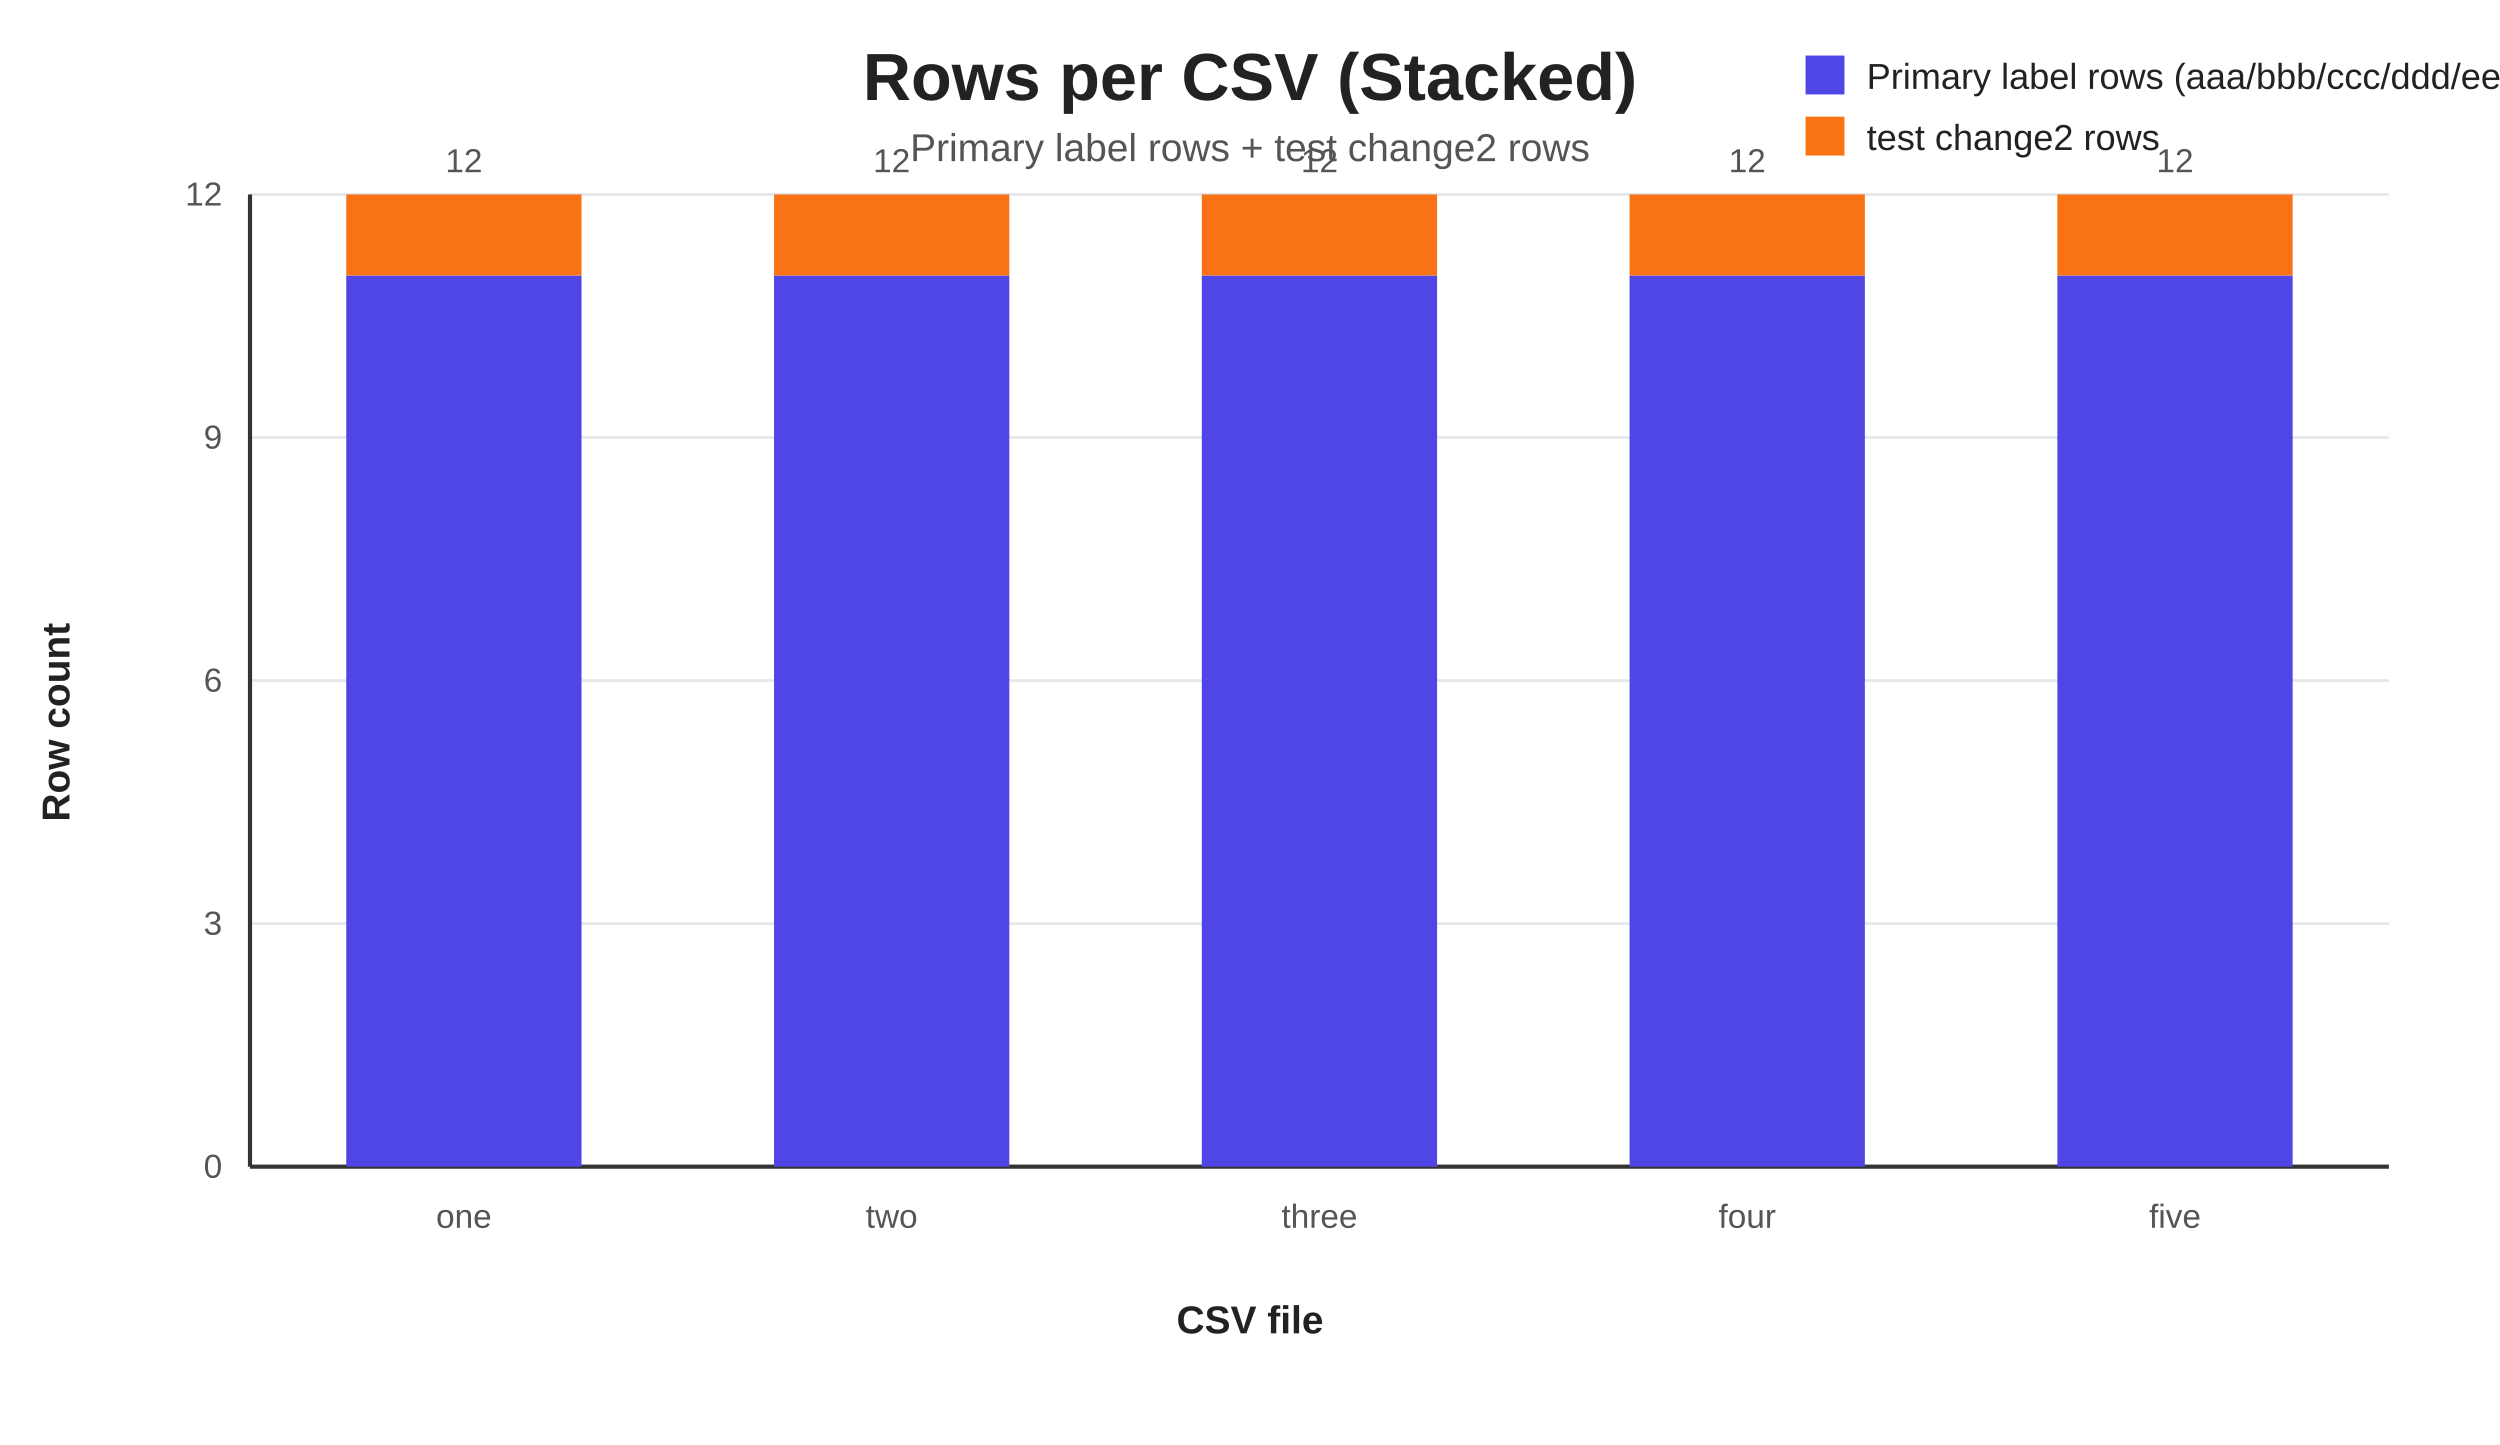
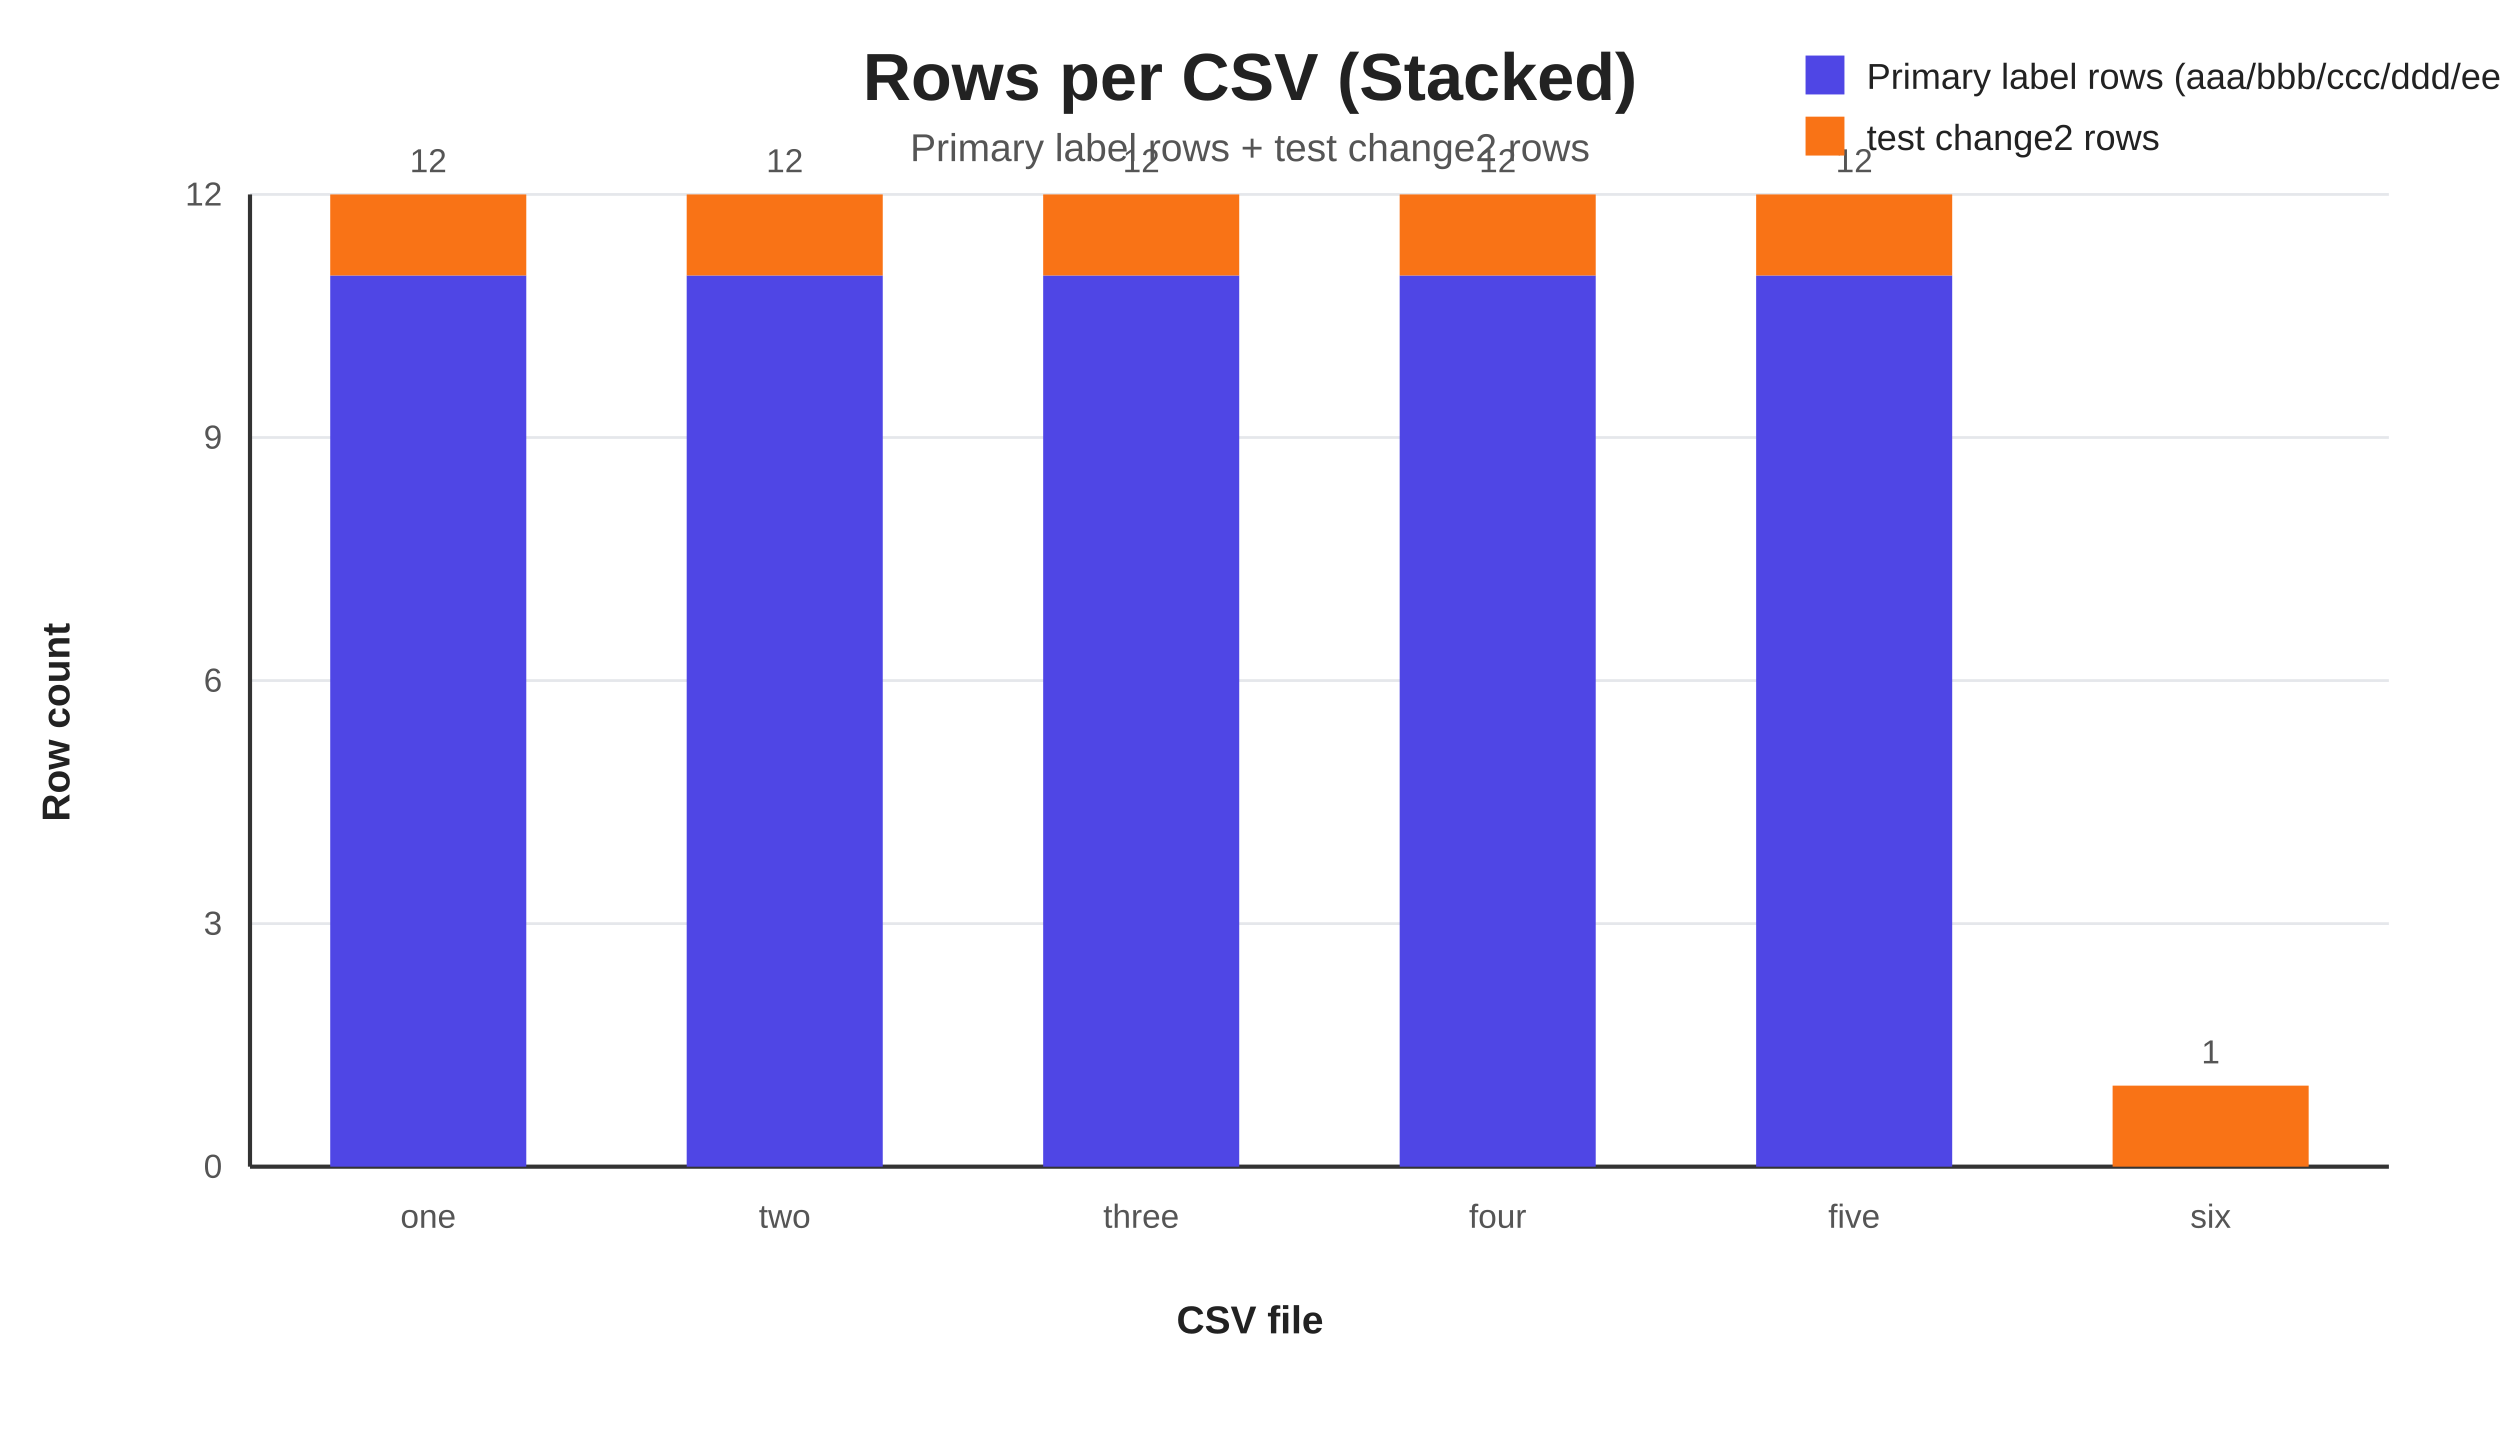
<svg xmlns="http://www.w3.org/2000/svg" width="900" height="520" viewBox="0 0 900 520">
  <style>
text { font-family: Arial, Helvetica, sans-serif; fill: #222; }
.title { font-size: 24px; font-weight: 700; }
.subtitle { font-size: 14px; fill: #555; }
.axis-label { font-size: 14px; font-weight: 600; }
.tick { font-size: 12px; fill: #555; }
.legend { font-size: 13px; }
</style>
  <text class="title" x="450.0" y="36" text-anchor="middle">Rows per CSV (Stacked)</text>
  <text class="subtitle" x="450.0" y="58" text-anchor="middle">Primary label rows + test change2 rows</text>
  <line x1="90" y1="420.00" x2="860" y2="420.00" stroke="#e5e7eb" stroke-width="1" />
  <text class="tick" x="80" y="424.00" text-anchor="end">0</text>
  <line x1="90" y1="332.50" x2="860" y2="332.50" stroke="#e5e7eb" stroke-width="1" />
  <text class="tick" x="80" y="336.50" text-anchor="end">3</text>
  <line x1="90" y1="245.00" x2="860" y2="245.00" stroke="#e5e7eb" stroke-width="1" />
  <text class="tick" x="80" y="249.00" text-anchor="end">6</text>
  <line x1="90" y1="157.50" x2="860" y2="157.50" stroke="#e5e7eb" stroke-width="1" />
  <text class="tick" x="80" y="161.50" text-anchor="end">9</text>
  <line x1="90" y1="70.00" x2="860" y2="70.00" stroke="#e5e7eb" stroke-width="1" />
  <text class="tick" x="80" y="74.00" text-anchor="end">12</text>
  <line x1="90" y1="420" x2="860" y2="420" stroke="#333" stroke-width="1.5" />
  <line x1="90" y1="70" x2="90" y2="420" stroke="#333" stroke-width="1.5" />
-   <rect x="124.65" y="99.17" width="84.70" height="320.83" fill="#4f46e5" />
-   <rect x="124.65" y="70.00" width="84.70" height="29.17" fill="#f97316" />
-   <text class="tick" x="167.00" y="442" text-anchor="middle">one</text>
-   <text class="tick" x="167.00" y="62.00" text-anchor="middle">12</text>
-   <rect x="278.65" y="99.17" width="84.70" height="320.83" fill="#4f46e5" />
-   <rect x="278.65" y="70.00" width="84.70" height="29.17" fill="#f97316" />
-   <text class="tick" x="321.00" y="442" text-anchor="middle">two</text>
-   <text class="tick" x="321.00" y="62.00" text-anchor="middle">12</text>
-   <rect x="432.65" y="99.17" width="84.70" height="320.83" fill="#4f46e5" />
-   <rect x="432.65" y="70.00" width="84.70" height="29.17" fill="#f97316" />
-   <text class="tick" x="475.00" y="442" text-anchor="middle">three</text>
-   <text class="tick" x="475.00" y="62.00" text-anchor="middle">12</text>
-   <rect x="586.65" y="99.17" width="84.70" height="320.83" fill="#4f46e5" />
-   <rect x="586.65" y="70.00" width="84.70" height="29.17" fill="#f97316" />
-   <text class="tick" x="629.00" y="442" text-anchor="middle">four</text>
-   <text class="tick" x="629.00" y="62.00" text-anchor="middle">12</text>
-   <rect x="740.65" y="99.17" width="84.70" height="320.83" fill="#4f46e5" />
-   <rect x="740.65" y="70.00" width="84.70" height="29.17" fill="#f97316" />
-   <text class="tick" x="783.00" y="442" text-anchor="middle">five</text>
-   <text class="tick" x="783.00" y="62.00" text-anchor="middle">12</text>
+   <rect x="118.88" y="99.17" width="70.58" height="320.83" fill="#4f46e5" />
+   <rect x="118.88" y="70.00" width="70.58" height="29.17" fill="#f97316" />
+   <text class="tick" x="154.17" y="442" text-anchor="middle">one</text>
+   <text class="tick" x="154.17" y="62.00" text-anchor="middle">12</text>
+   <rect x="247.21" y="99.17" width="70.58" height="320.83" fill="#4f46e5" />
+   <rect x="247.21" y="70.00" width="70.58" height="29.17" fill="#f97316" />
+   <text class="tick" x="282.50" y="442" text-anchor="middle">two</text>
+   <text class="tick" x="282.50" y="62.00" text-anchor="middle">12</text>
+   <rect x="375.54" y="99.17" width="70.58" height="320.83" fill="#4f46e5" />
+   <rect x="375.54" y="70.00" width="70.58" height="29.17" fill="#f97316" />
+   <text class="tick" x="410.83" y="442" text-anchor="middle">three</text>
+   <text class="tick" x="410.83" y="62.00" text-anchor="middle">12</text>
+   <rect x="503.88" y="99.17" width="70.58" height="320.83" fill="#4f46e5" />
+   <rect x="503.88" y="70.00" width="70.58" height="29.17" fill="#f97316" />
+   <text class="tick" x="539.17" y="442" text-anchor="middle">four</text>
+   <text class="tick" x="539.17" y="62.00" text-anchor="middle">12</text>
+   <rect x="632.21" y="99.17" width="70.58" height="320.83" fill="#4f46e5" />
+   <rect x="632.21" y="70.00" width="70.58" height="29.17" fill="#f97316" />
+   <text class="tick" x="667.50" y="442" text-anchor="middle">five</text>
+   <text class="tick" x="667.50" y="62.00" text-anchor="middle">12</text>
+   <rect x="760.54" y="420.00" width="70.58" height="0.00" fill="#4f46e5" />
+   <rect x="760.54" y="390.83" width="70.58" height="29.17" fill="#f97316" />
+   <text class="tick" x="795.83" y="442" text-anchor="middle">six</text>
+   <text class="tick" x="795.83" y="382.83" text-anchor="middle">1</text>
  <text class="axis-label" x="450.0" y="480" text-anchor="middle">CSV file</text>
  <text class="axis-label" transform="translate(25 260.0) rotate(-90)" text-anchor="middle">Row count</text>
  <rect x="650" y="20" width="14" height="14" fill="#4f46e5" />
  <text class="legend" x="672" y="32">Primary label rows (aaa/bbb/ccc/ddd/eee)</text>
  <rect x="650" y="42" width="14" height="14" fill="#f97316" />
  <text class="legend" x="672" y="54">test change2 rows</text>
</svg>
